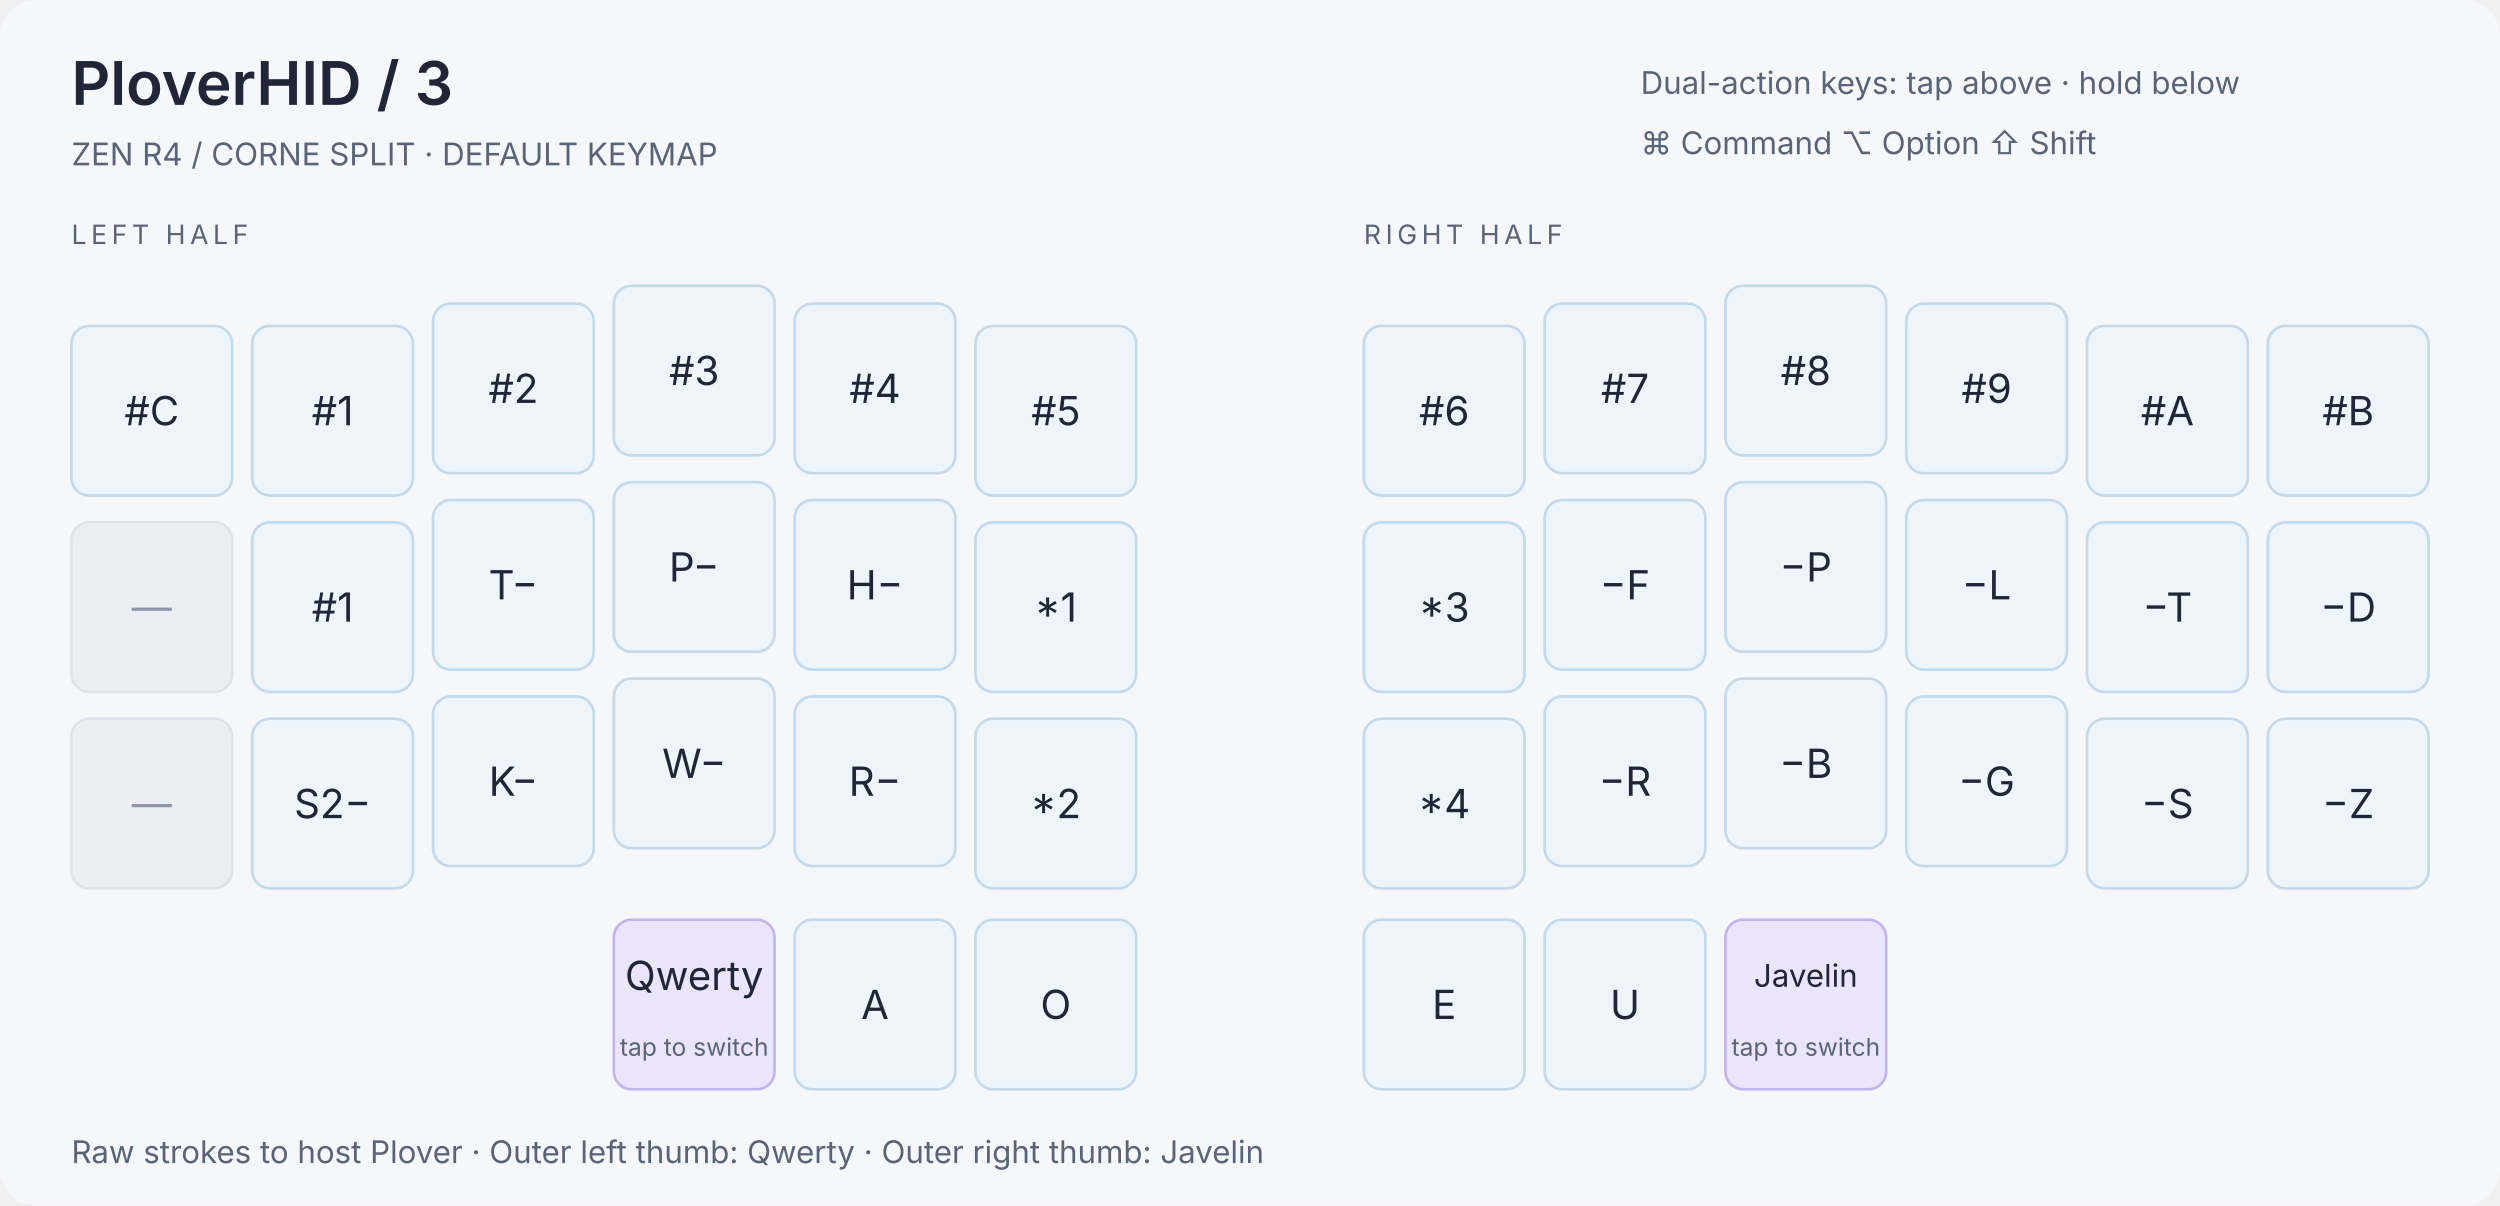
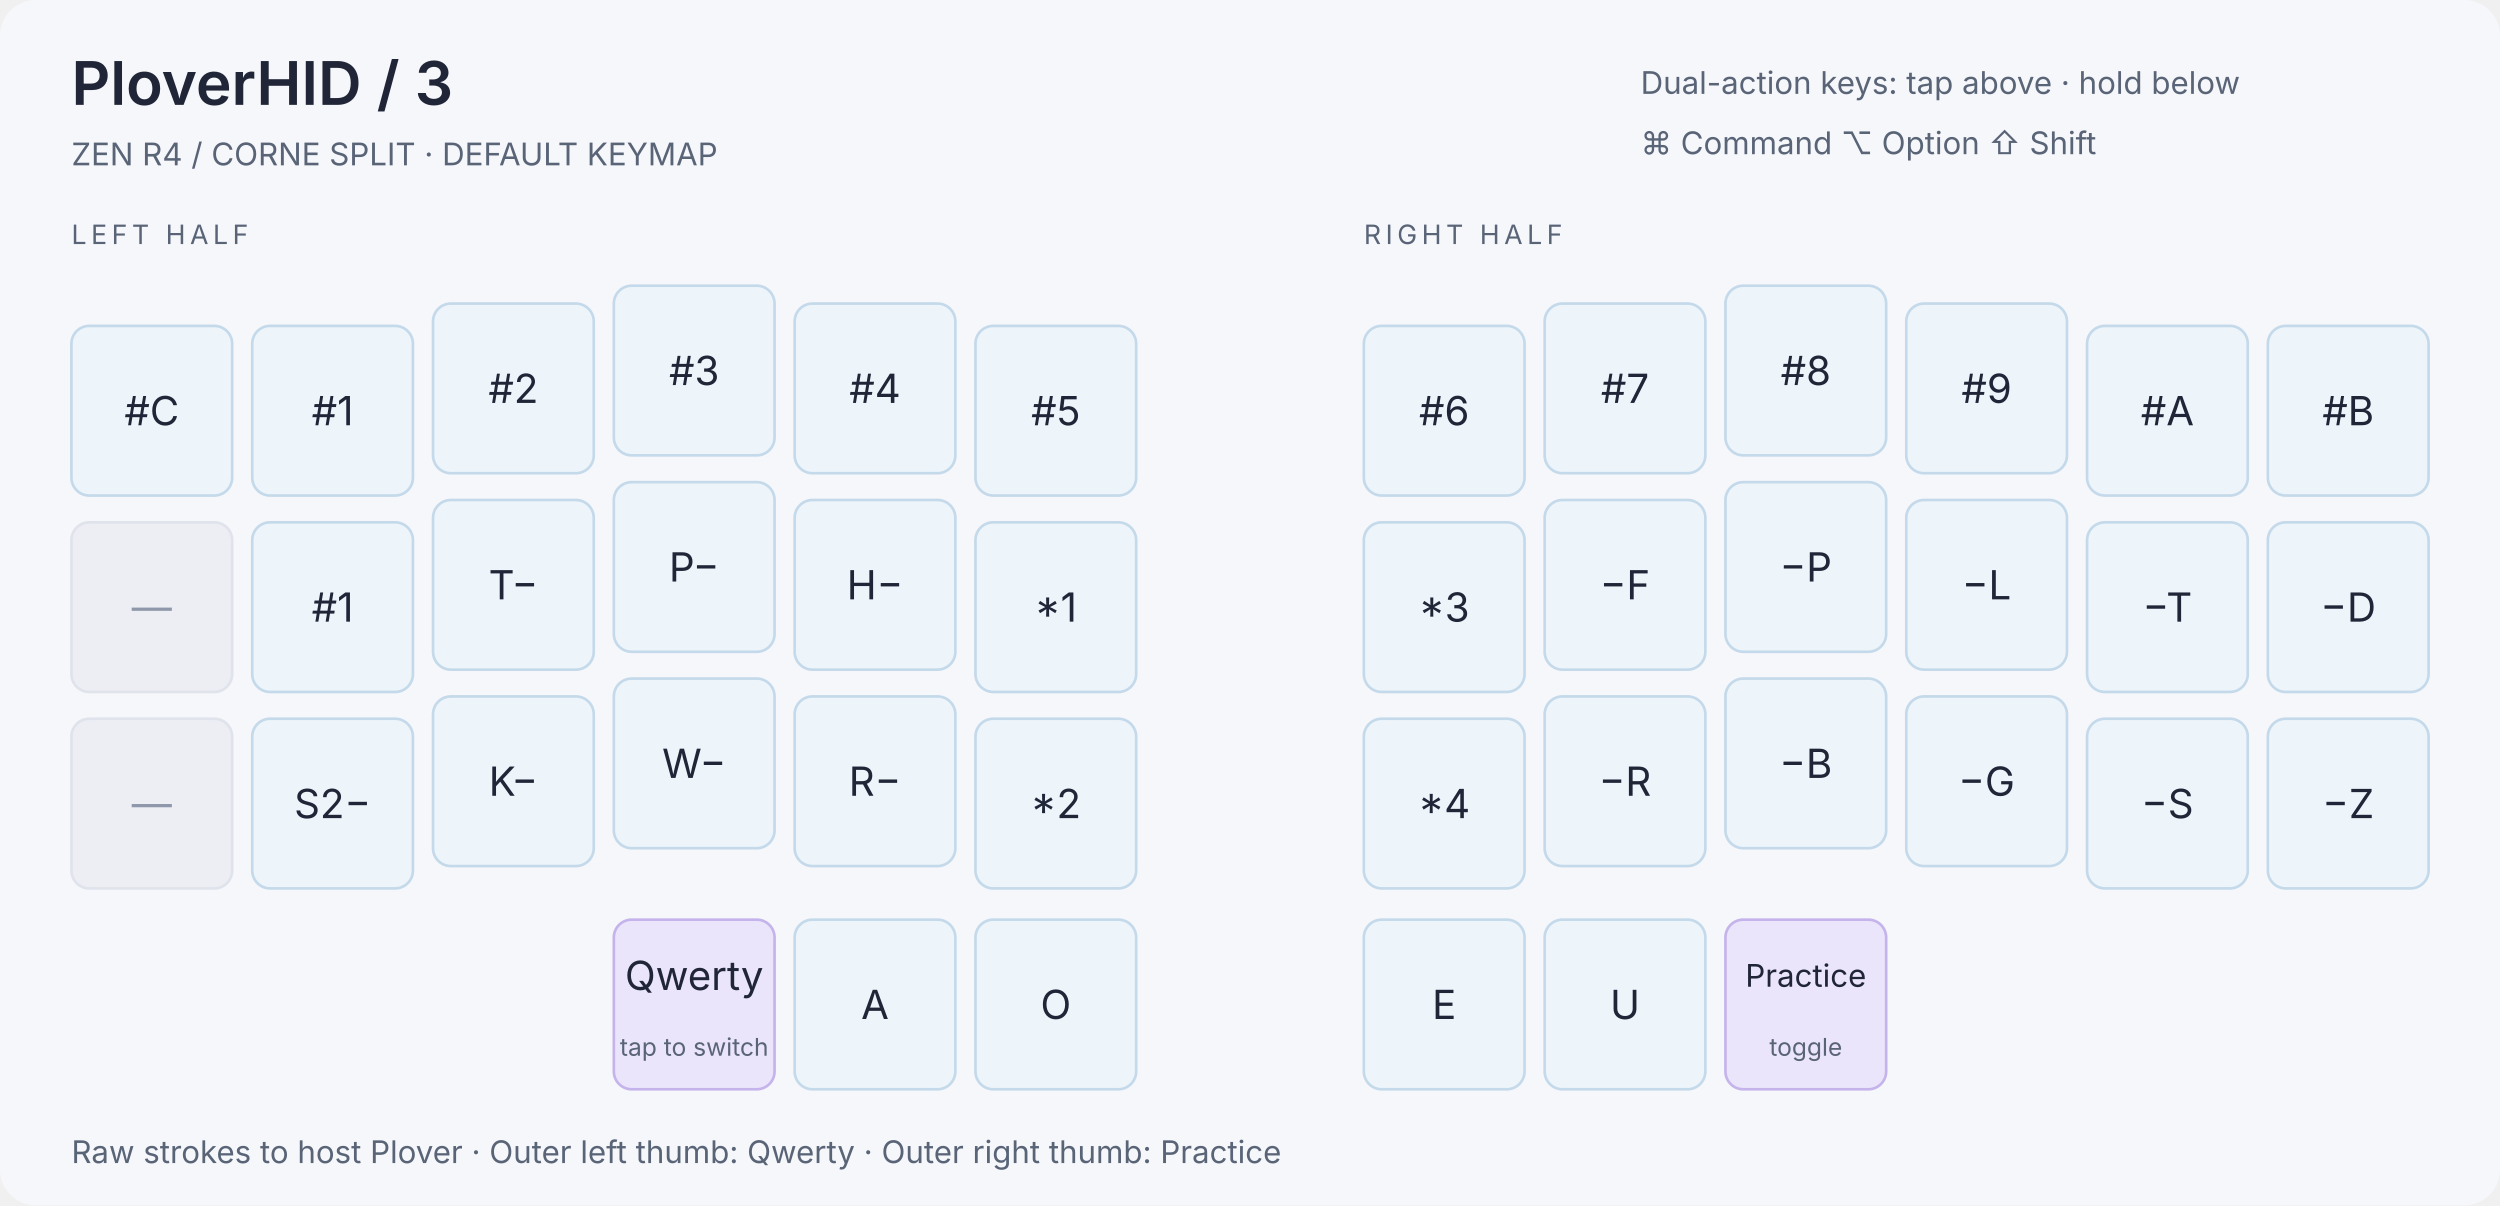
<svg xmlns="http://www.w3.org/2000/svg" width="1120" height="540" viewBox="0 0 1120 540" role="img" aria-labelledby="title desc">
  <style>
.bg{fill:#f6f7fb}.key{fill:#fff;stroke:#d5d9e4;stroke-width:1.2}.line{stroke:#e5e7ef;stroke-width:1}
text{font-family:system-ui,-apple-system,BlinkMacSystemFont,"Segoe UI",sans-serif;fill:#202637;font-size:18px;text-anchor:middle;dominant-baseline:middle}
.title{font-size:27px;font-weight:600;text-anchor:start}.subtitle{font-size:14px;fill:#596477;text-anchor:start}.side{font-size:12px;letter-spacing:2px;fill:#596477;text-anchor:start}
.compact{font-size:14px}.hold{fill:#5f4aad;font-size:16px}.meta{fill:#596477;font-size:11px}.disabled .key{fill:#eceef4;stroke:#e0e3eb}.disabled text{fill:#8e98aa}
.layer .key{fill:#ebe5fb;stroke:#c5b4eb}.steno .key{fill:#edf5fb;stroke:#c4d9ea}.footer{font-size:14px;fill:#596477;text-anchor:start}
@media(prefers-color-scheme:dark){.bg{fill:#151922}.key{fill:#222936;stroke:#414b5e}.line{stroke:#414b5e}text{fill:#ecf0f7}.subtitle,.side,.meta,.footer{fill:#b3bdcd}.compact{font-size:14px}.hold{fill:#c2aaff}.disabled .key{fill:#1b202b;stroke:#303746}.disabled text{fill:#77849a}.layer .key{fill:#35294e;stroke:#71578e}.steno .key{fill:#203448;stroke:#3f617c}}
</style>
  <rect class="bg" width="1120" height="540" rx="16" />
  <text x="32" y="37" class="title">PloverHID  /  3</text>
  <text x="32" y="69" class="subtitle">ZEN R4 / CORNE SPLIT     ·     DEFAULT KEYMAP</text>
  <text x="735" y="37" class="subtitle">Dual-action keys: tap above · hold below</text>
  <text x="735" y="64" class="subtitle">⌘ Command     ⌥ Option     ⇧ Shift</text>
  <text x="32" y="105" class="side">LEFT HALF</text>
  <g class="steno" data-key-index="0">
    <rect class="key" x="32" y="146" width="72" height="76" rx="8" />
    <text x="68" y="184" class="">#C</text>
  </g>
  <g class="steno" data-key-index="1">
    <rect class="key" x="113" y="146" width="72" height="76" rx="8" />
    <text x="149" y="184" class="">#1</text>
  </g>
  <g class="steno" data-key-index="2">
    <rect class="key" x="194" y="136" width="72" height="76" rx="8" />
    <text x="230" y="174" class="">#2</text>
  </g>
  <g class="steno" data-key-index="3">
    <rect class="key" x="275" y="128" width="72" height="76" rx="8" />
    <text x="311" y="166" class="">#3</text>
  </g>
  <g class="steno" data-key-index="4">
    <rect class="key" x="356" y="136" width="72" height="76" rx="8" />
    <text x="392" y="174" class="">#4</text>
  </g>
  <g class="steno" data-key-index="5">
    <rect class="key" x="437" y="146" width="72" height="76" rx="8" />
    <text x="473" y="184" class="">#5</text>
  </g>
  <g class="disabled" data-key-index="12">
    <rect class="key" x="32" y="234" width="72" height="76" rx="8" />
    <text x="68" y="272" class="">—</text>
  </g>
  <g class="steno" data-key-index="13">
    <rect class="key" x="113" y="234" width="72" height="76" rx="8" />
    <text x="149" y="272" class="">#1</text>
  </g>
  <g class="steno" data-key-index="14">
    <rect class="key" x="194" y="224" width="72" height="76" rx="8" />
    <text x="230" y="262" class="">T−</text>
  </g>
  <g class="steno" data-key-index="15">
    <rect class="key" x="275" y="216" width="72" height="76" rx="8" />
    <text x="311" y="254" class="">P−</text>
  </g>
  <g class="steno" data-key-index="16">
    <rect class="key" x="356" y="224" width="72" height="76" rx="8" />
    <text x="392" y="262" class="">H−</text>
  </g>
  <g class="steno" data-key-index="17">
    <rect class="key" x="437" y="234" width="72" height="76" rx="8" />
    <text x="473" y="272" class="">*1</text>
  </g>
  <g class="disabled" data-key-index="24">
    <rect class="key" x="32" y="322" width="72" height="76" rx="8" />
    <text x="68" y="360" class="">—</text>
  </g>
  <g class="steno" data-key-index="25">
    <rect class="key" x="113" y="322" width="72" height="76" rx="8" />
    <text x="149" y="360" class="">S2−</text>
  </g>
  <g class="steno" data-key-index="26">
    <rect class="key" x="194" y="312" width="72" height="76" rx="8" />
    <text x="230" y="350" class="">K−</text>
  </g>
  <g class="steno" data-key-index="27">
    <rect class="key" x="275" y="304" width="72" height="76" rx="8" />
    <text x="311" y="342" class="">W−</text>
  </g>
  <g class="steno" data-key-index="28">
    <rect class="key" x="356" y="312" width="72" height="76" rx="8" />
    <text x="392" y="350" class="">R−</text>
  </g>
  <g class="steno" data-key-index="29">
    <rect class="key" x="437" y="322" width="72" height="76" rx="8" />
    <text x="473" y="360" class="">*2</text>
  </g>
  <g class="layer" data-key-index="36">
    <rect class="key" x="275" y="412" width="72" height="76" rx="8" />
    <text x="311" y="437" class="">Qwerty</text>
    <text x="311" y="469" class="meta">tap to switch</text>
  </g>
  <g class="steno" data-key-index="37">
    <rect class="key" x="356" y="412" width="72" height="76" rx="8" />
    <text x="392" y="450" class="">A</text>
  </g>
  <g class="steno" data-key-index="38">
    <rect class="key" x="437" y="412" width="72" height="76" rx="8" />
    <text x="473" y="450" class="">O</text>
  </g>
  <text x="611" y="105" class="side">RIGHT HALF</text>
  <g class="steno" data-key-index="6">
    <rect class="key" x="611" y="146" width="72" height="76" rx="8" />
    <text x="647" y="184" class="">#6</text>
  </g>
  <g class="steno" data-key-index="7">
    <rect class="key" x="692" y="136" width="72" height="76" rx="8" />
    <text x="728" y="174" class="">#7</text>
  </g>
  <g class="steno" data-key-index="8">
    <rect class="key" x="773" y="128" width="72" height="76" rx="8" />
    <text x="809" y="166" class="">#8</text>
  </g>
  <g class="steno" data-key-index="9">
    <rect class="key" x="854" y="136" width="72" height="76" rx="8" />
    <text x="890" y="174" class="">#9</text>
  </g>
  <g class="steno" data-key-index="10">
    <rect class="key" x="935" y="146" width="72" height="76" rx="8" />
    <text x="971" y="184" class="">#A</text>
  </g>
  <g class="steno" data-key-index="11">
    <rect class="key" x="1016" y="146" width="72" height="76" rx="8" />
    <text x="1052" y="184" class="">#B</text>
  </g>
  <g class="steno" data-key-index="18">
    <rect class="key" x="611" y="234" width="72" height="76" rx="8" />
    <text x="647" y="272" class="">*3</text>
  </g>
  <g class="steno" data-key-index="19">
    <rect class="key" x="692" y="224" width="72" height="76" rx="8" />
    <text x="728" y="262" class="">−F</text>
  </g>
  <g class="steno" data-key-index="20">
    <rect class="key" x="773" y="216" width="72" height="76" rx="8" />
    <text x="809" y="254" class="">−P</text>
  </g>
  <g class="steno" data-key-index="21">
    <rect class="key" x="854" y="224" width="72" height="76" rx="8" />
    <text x="890" y="262" class="">−L</text>
  </g>
  <g class="steno" data-key-index="22">
    <rect class="key" x="935" y="234" width="72" height="76" rx="8" />
    <text x="971" y="272" class="">−T</text>
  </g>
  <g class="steno" data-key-index="23">
    <rect class="key" x="1016" y="234" width="72" height="76" rx="8" />
    <text x="1052" y="272" class="">−D</text>
  </g>
  <g class="steno" data-key-index="30">
    <rect class="key" x="611" y="322" width="72" height="76" rx="8" />
    <text x="647" y="360" class="">*4</text>
  </g>
  <g class="steno" data-key-index="31">
    <rect class="key" x="692" y="312" width="72" height="76" rx="8" />
    <text x="728" y="350" class="">−R</text>
  </g>
  <g class="steno" data-key-index="32">
    <rect class="key" x="773" y="304" width="72" height="76" rx="8" />
    <text x="809" y="342" class="">−B</text>
  </g>
  <g class="steno" data-key-index="33">
    <rect class="key" x="854" y="312" width="72" height="76" rx="8" />
    <text x="890" y="350" class="">−G</text>
  </g>
  <g class="steno" data-key-index="34">
    <rect class="key" x="935" y="322" width="72" height="76" rx="8" />
    <text x="971" y="360" class="">−S</text>
  </g>
  <g class="steno" data-key-index="35">
    <rect class="key" x="1016" y="322" width="72" height="76" rx="8" />
    <text x="1052" y="360" class="">−Z</text>
  </g>
  <g class="steno" data-key-index="39">
    <rect class="key" x="611" y="412" width="72" height="76" rx="8" />
    <text x="647" y="450" class="">E</text>
  </g>
  <g class="steno" data-key-index="40">
    <rect class="key" x="692" y="412" width="72" height="76" rx="8" />
    <text x="728" y="450" class="">U</text>
  </g>
  <g class="layer" data-key-index="41">
    <rect class="key" x="773" y="412" width="72" height="76" rx="8" />
-     <text x="809" y="437" class="compact">Javelin</text>
-     <text x="809" y="469" class="meta">tap to switch</text>
+     <text x="809" y="437" class="compact">Practice</text>
+     <text x="809" y="469" class="meta">toggle</text>
  </g>
-   <text x="32" y="516" class="footer">Raw strokes to host Plover · Outer left thumb: Qwerty · Outer right thumb: Javelin</text>
+   <text x="32" y="516" class="footer">Raw strokes to host Plover · Outer left thumb: Qwerty · Outer right thumb: Practice</text>
</svg>
